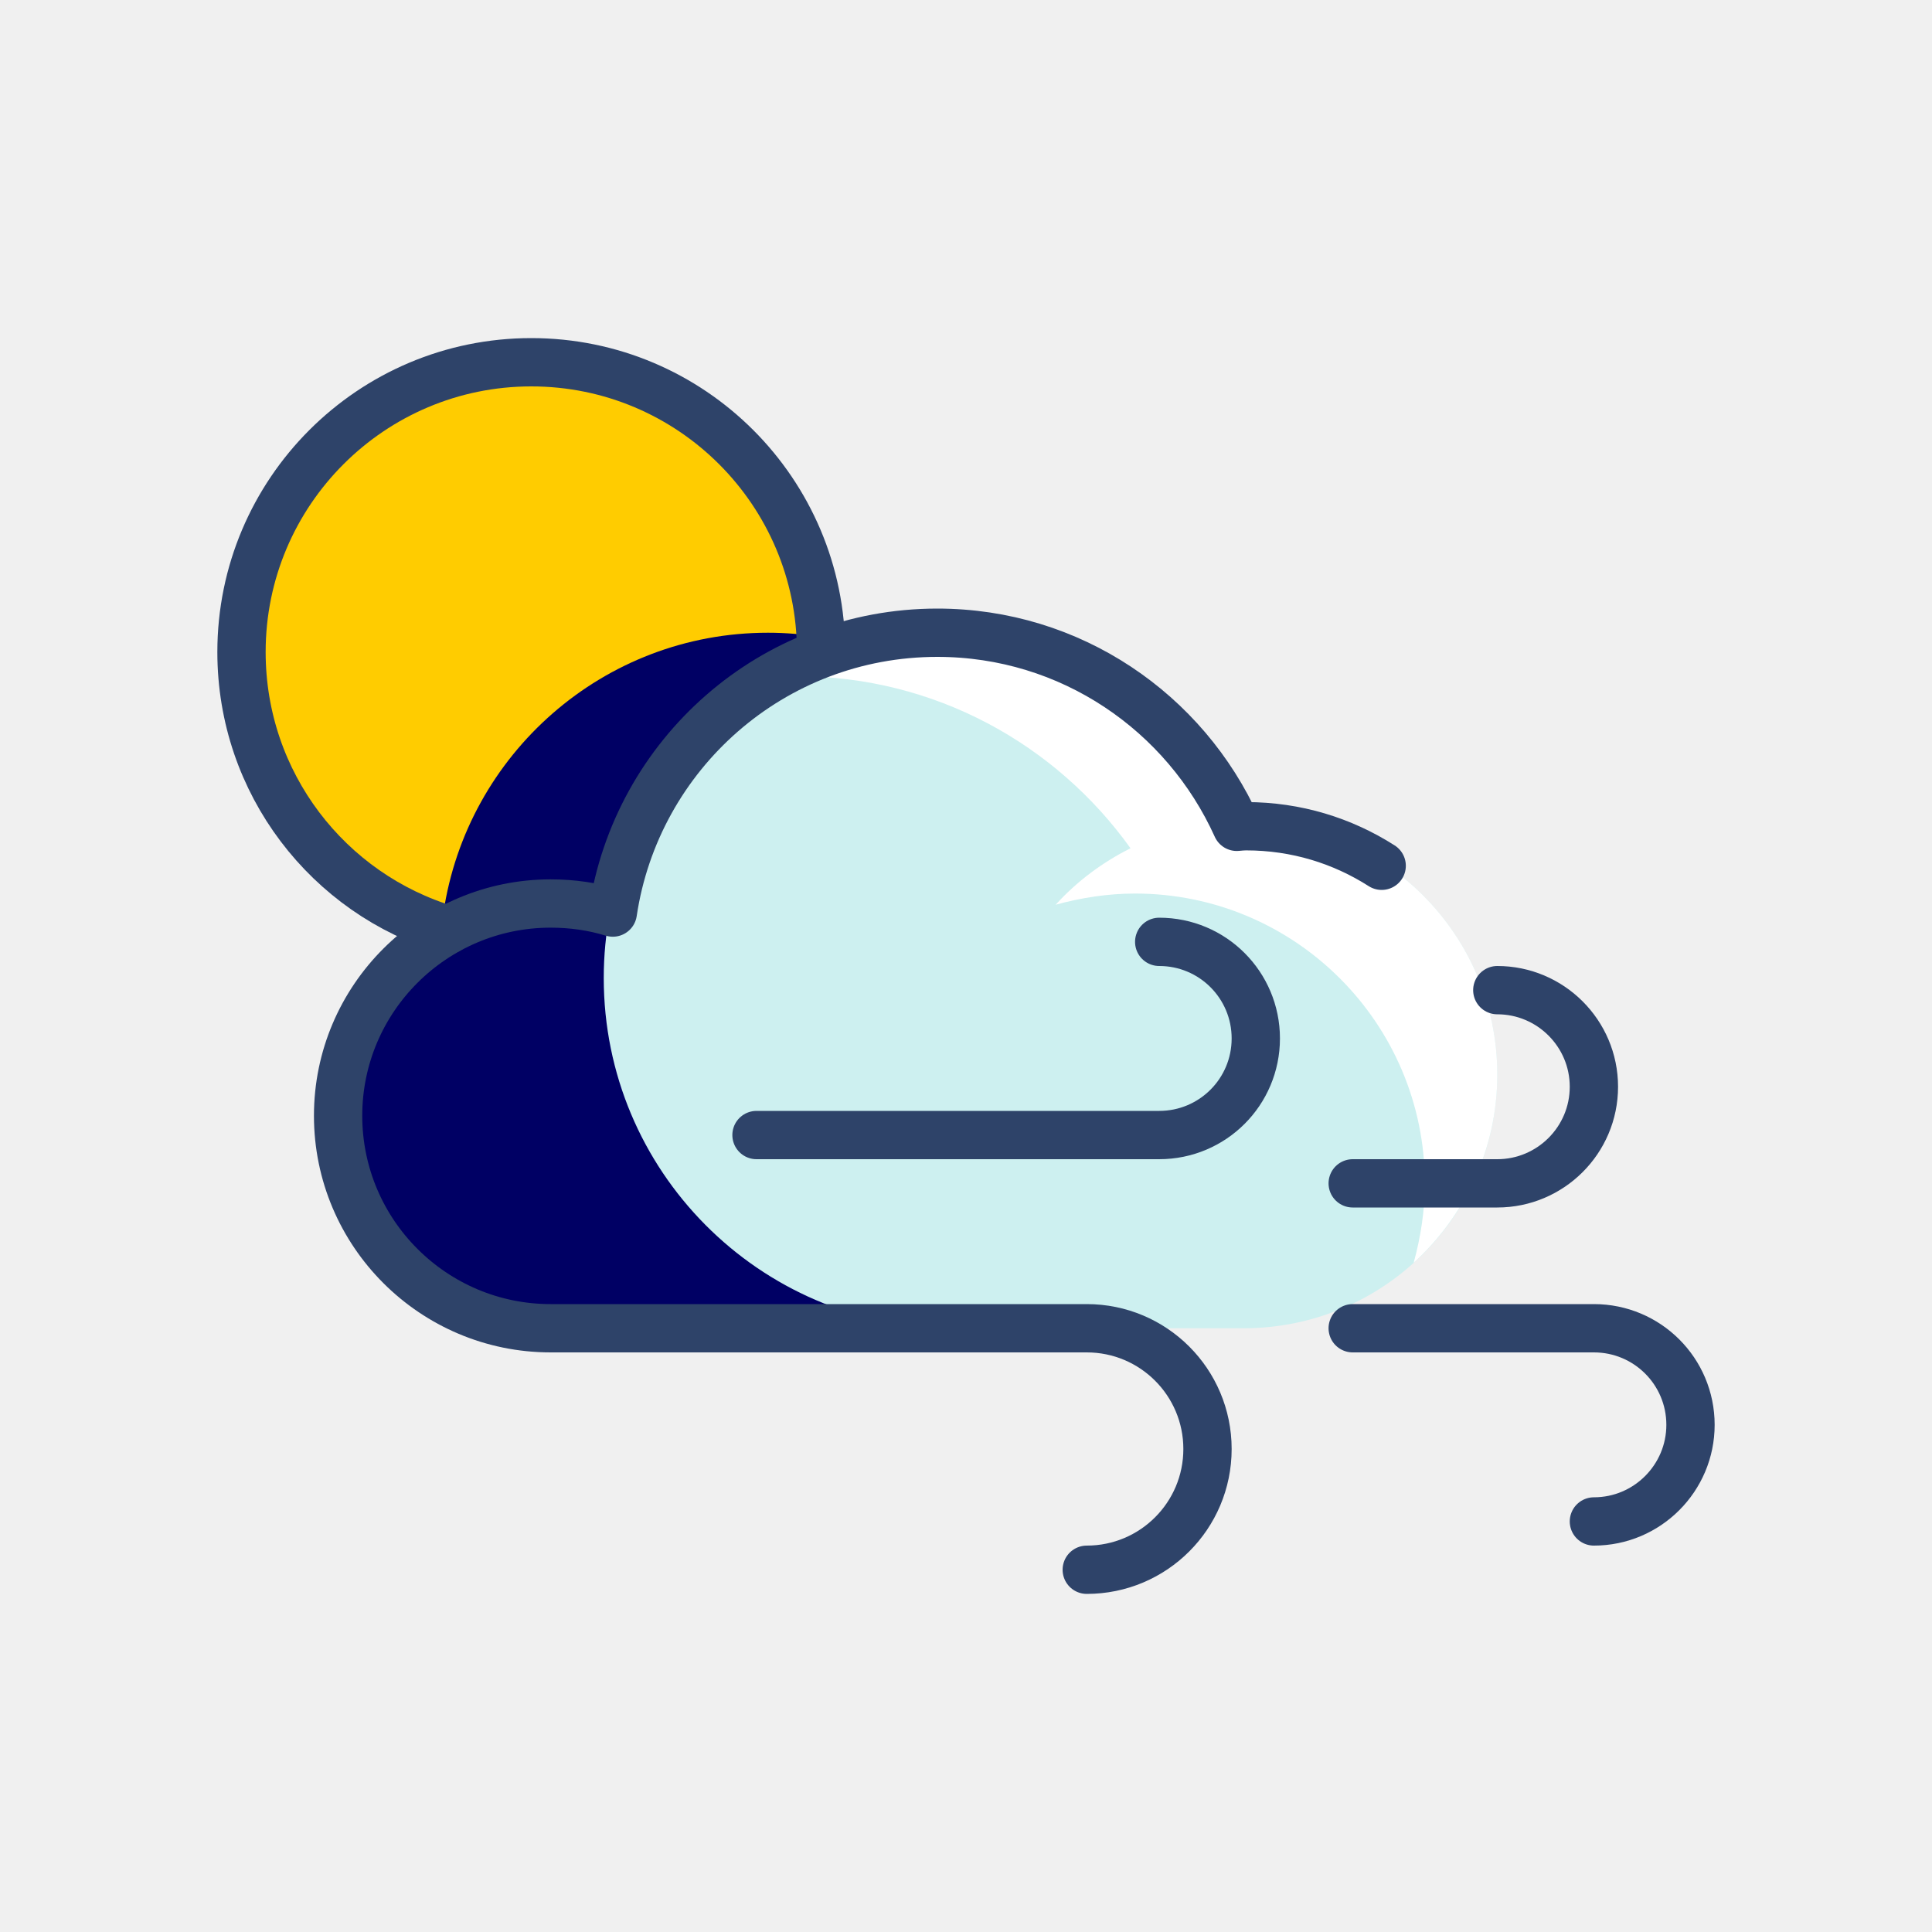
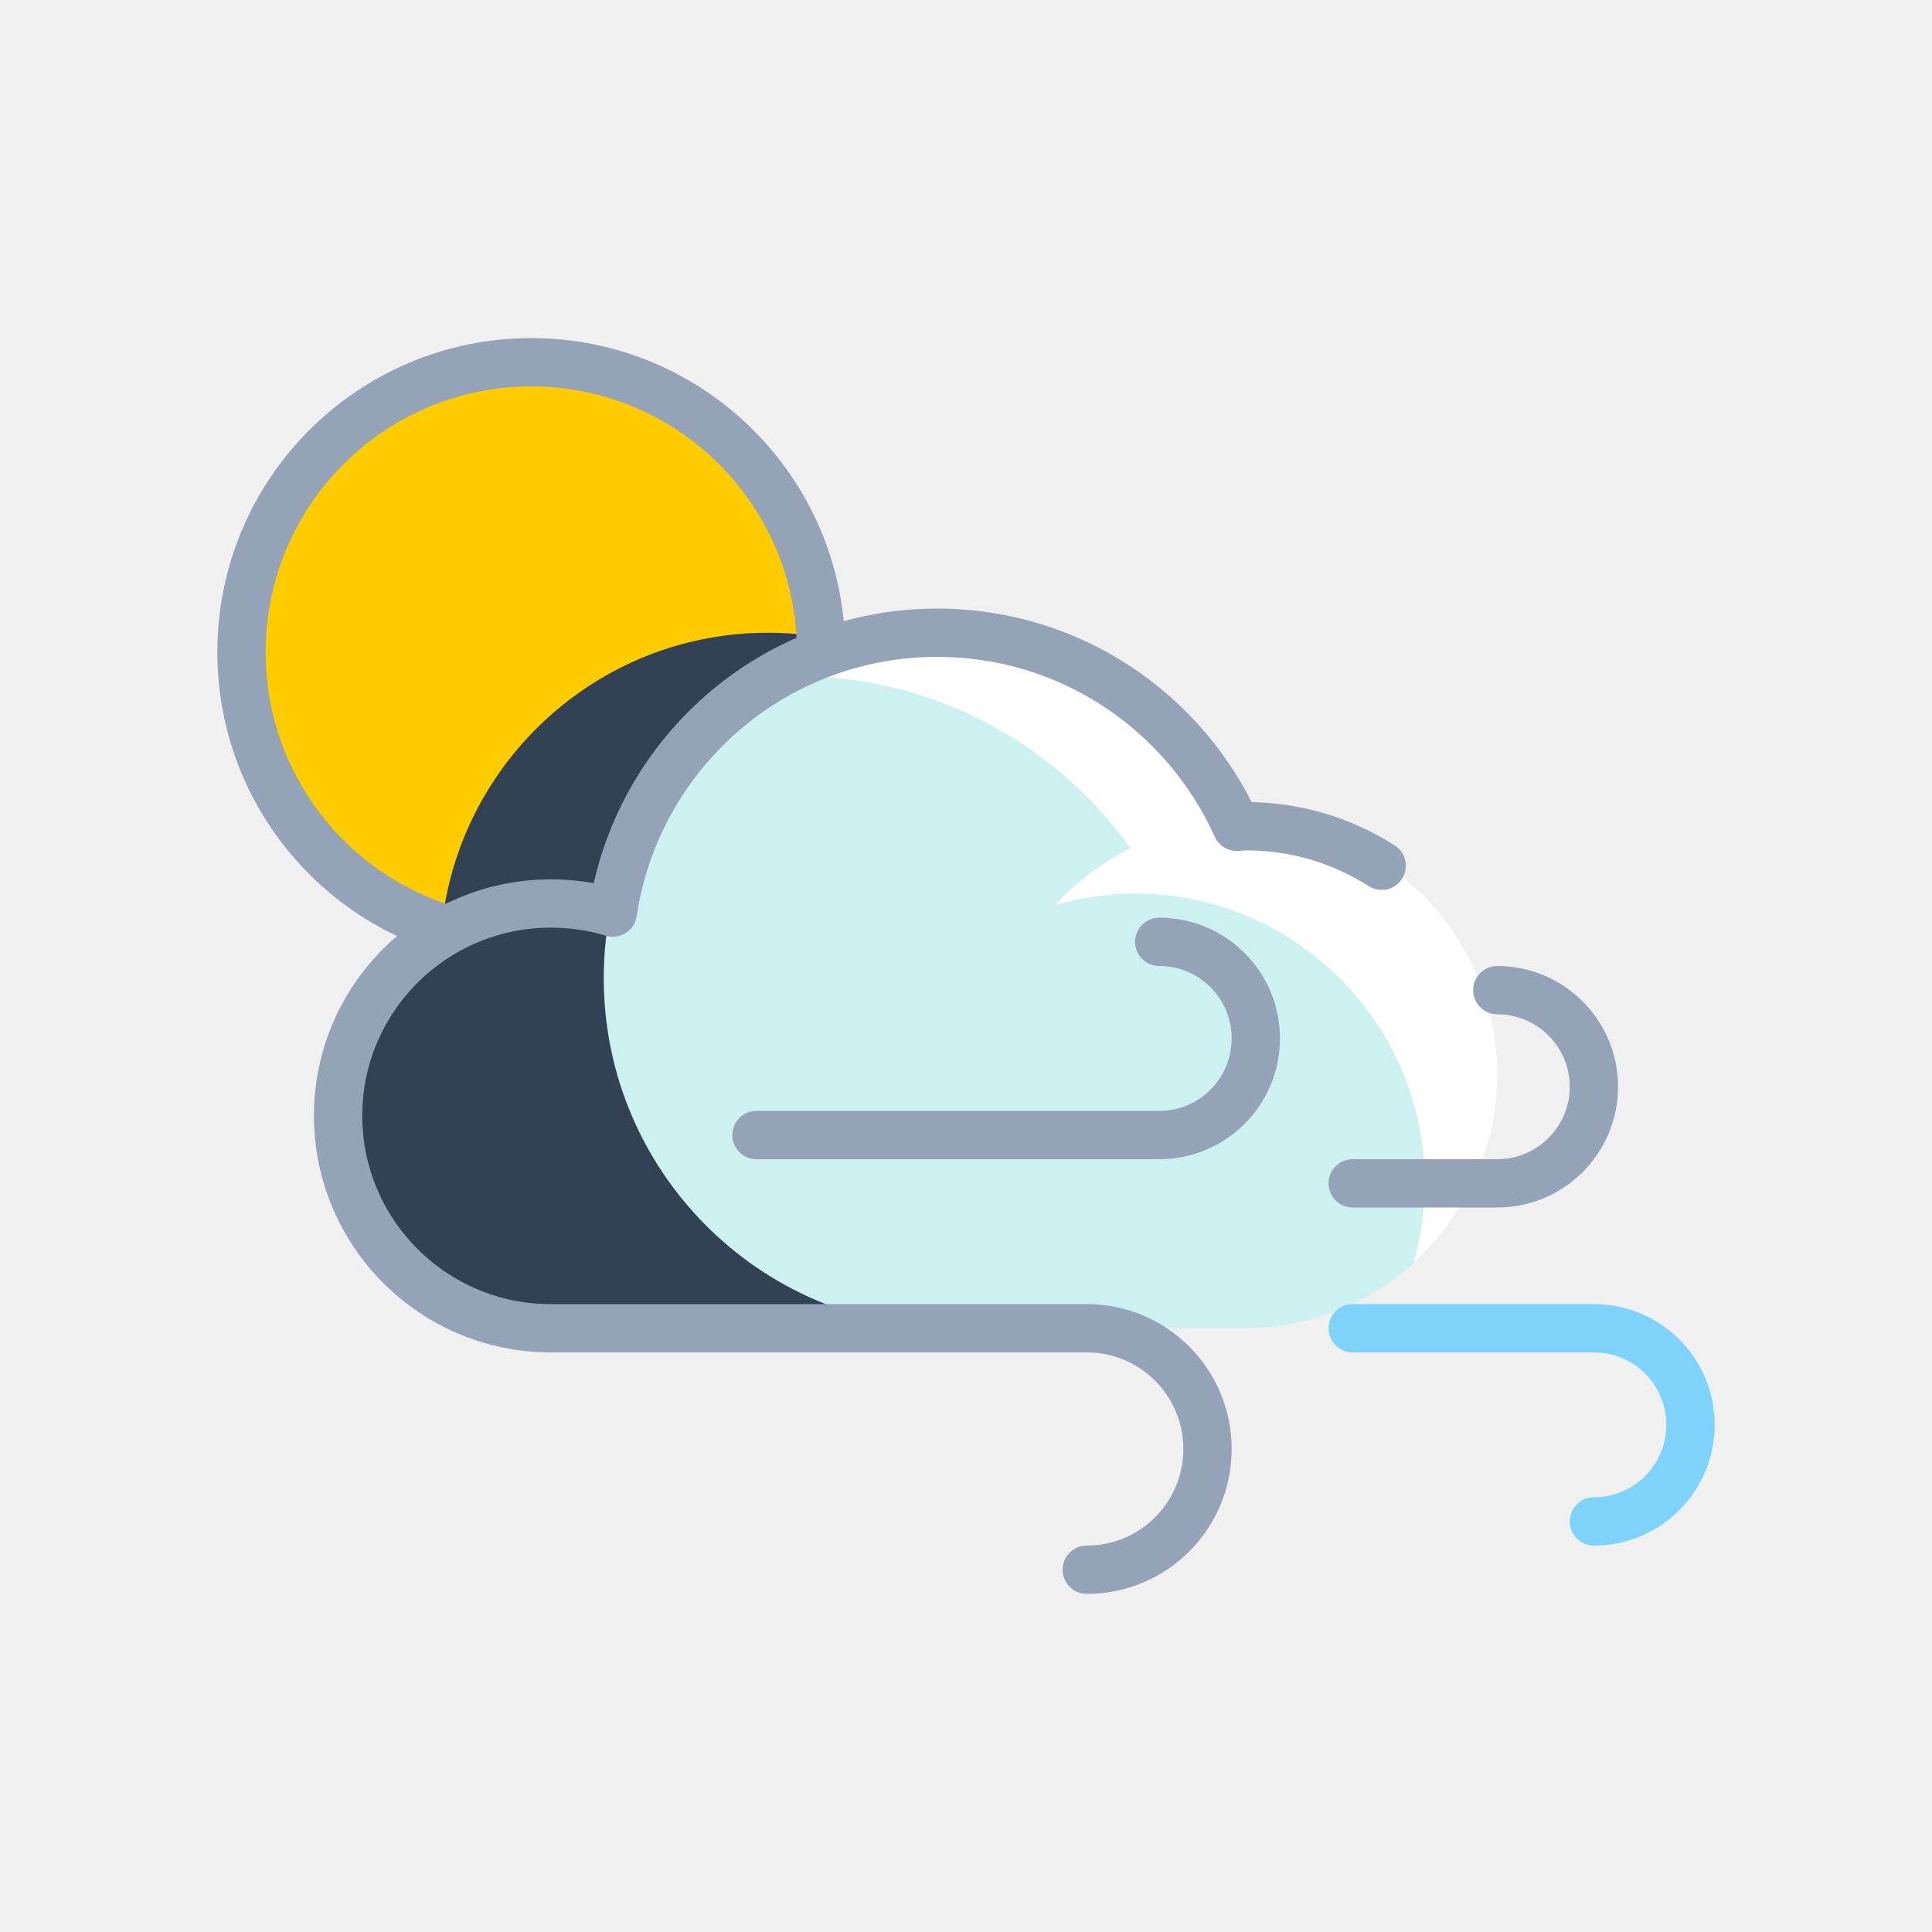
<svg xmlns="http://www.w3.org/2000/svg" viewBox="0 0 64 64" width="64" height="64" fill="none">
  <path d="M41.20,27.20 L40.87,27.20 C39.13,23.52 35.39,20.96 31.04,20.96 C25.58,20.96 21.07,24.99 20.29,30.23 C19.64,30.03 18.95,29.92 18.24,29.92 C14.35,29.92 11.20,33.08 11.20,36.96 C11.20,40.85 14.35,44.00 18.24,44.00 L31.20,44.00 L41.20,44.00 C45.84,44.00 49.60,40.24 49.60,35.60 C49.60,30.96 45.84,27.20 41.20,27.20" fill="#cdf0f0" />
-   <path d="M20.00,32.40 C20.00,31.65 20.07,30.92 20.21,30.21 C19.58,30.03 18.93,29.92 18.24,29.92 C14.35,29.92 11.20,33.08 11.20,36.96 C11.20,40.85 14.35,44.00 18.24,44.00 L31.20,44.00 L31.50,44.00 C25.14,43.95 20.00,38.78 20.00,32.40" fill="#000064" />
+   <path d="M20.00,32.40 C20.00,31.65 20.07,30.92 20.21,30.21 C19.58,30.03 18.93,29.92 18.24,29.92 C14.35,29.92 11.20,33.08 11.20,36.96 C11.20,40.85 14.35,44.00 18.24,44.00 L31.20,44.00 L31.50,44.00 C25.14,43.95 20.00,38.78 20.00,32.40" fill="#334155" />
  <path d="M49.60,35.60 C49.60,30.96 45.84,27.20 41.20,27.20 C41.18,27.20 41.17,27.21 41.16,27.21 C41.16,27.20 41.16,27.20 41.16,27.20 L40.87,27.20 C39.13,23.52 35.39,20.96 31.04,20.96 C29.05,20.96 27.19,21.50 25.59,22.43 C25.86,22.41 26.13,22.40 26.40,22.40 C30.96,22.40 34.98,24.65 37.45,28.10 C36.51,28.57 35.67,29.20 34.97,29.97 C35.81,29.74 36.69,29.60 37.60,29.60 C42.90,29.60 47.20,33.90 47.20,39.20 C47.20,40.11 47.06,40.99 46.83,41.83 C48.52,40.29 49.60,38.07 49.60,35.60" fill="#ffffff" />
  <path d="M17.60,12.00 C12.30,12.00 8.00,16.30 8.00,21.60 C8.00,25.95 10.88,29.62 14.84,30.80 L14.84,30.80 C15.85,30.25 17.01,29.93 18.24,29.93 C18.96,29.93 19.65,30.03 20.30,30.23 C20.88,26.28 23.58,23.03 27.21,21.66 L27.20,21.60 C27.20,16.30 22.90,12.00 17.60,12.00" fill="#ffcc00" />
-   <path d="M14.84,30.80 C15.85,30.25 17.01,29.93 18.24,29.93 C18.96,29.93 19.65,30.03 20.30,30.23 C20.88,26.28 23.58,23.03 27.21,21.66 L27.20,21.60 C27.20,21.43 27.18,21.27 27.17,21.10 C26.61,21.01 26.03,20.96 25.44,20.96 C19.98,20.96 15.47,24.99 14.69,30.23 C14.11,30.05 13.48,29.96 12.84,29.94 C13.47,30.30 14.14,30.59 14.84,30.80 L14.84,30.80" fill="#000064" />
-   <path d="M14.84,30.80 C10.88,29.62 8.00,25.95 8.00,21.60 C8.00,16.30 12.30,12.00 17.60,12.00 C22.90,12.00 27.20,16.30 27.20,21.60" fill="none" stroke="#2e4369" stroke-width="1.60" stroke-linecap="round" stroke-linejoin="round" />
-   <path d="M49.60,32.80 C51.36,32.80 52.80,34.23 52.80,36.00 C52.80,37.77 51.36,39.20 49.60,39.20 L44.81,39.20" fill="none" stroke="#2e4369" stroke-width="1.60" stroke-linecap="round" stroke-linejoin="round" />
-   <path d="M52.80,50.40 C54.57,50.40 56.00,48.96 56.00,47.20 C56.00,45.43 54.57,44.00 52.80,44.00 L44.81,44.00" fill="none" stroke="#2e4369" stroke-width="1.60" stroke-linecap="round" stroke-linejoin="round" />
-   <path d="M45.77,28.68 C44.47,27.85 42.94,27.37 41.28,27.37 C41.18,27.37 41.07,27.38 40.97,27.39 C39.26,23.60 35.47,20.96 31.05,20.96 C25.58,20.96 21.08,24.99 20.30,30.23 C19.65,30.03 18.96,29.93 18.24,29.93 C14.36,29.93 11.20,33.08 11.20,36.96 C11.20,40.85 14.36,44.00 18.24,44.00 L36.00,44.00 C38.21,44.00 40.00,45.79 40.00,48.00 C40.00,50.21 38.21,52.00 36.00,52.00" fill="none" stroke="#2e4369" stroke-width="1.60" stroke-linecap="round" stroke-linejoin="round" />
-   <path d="M25.06,37.60 L38.40,37.60 C40.17,37.60 41.60,36.17 41.60,34.40 C41.60,32.63 40.17,31.20 38.40,31.20" fill="none" stroke="#2e4369" stroke-width="1.60" stroke-linecap="round" stroke-linejoin="round" />
+   <path d="M14.84,30.80 C15.85,30.25 17.01,29.93 18.24,29.93 C18.96,29.93 19.65,30.03 20.30,30.23 C20.88,26.28 23.58,23.03 27.21,21.66 L27.20,21.60 C27.20,21.43 27.18,21.27 27.17,21.10 C26.61,21.01 26.03,20.96 25.44,20.96 C19.98,20.96 15.47,24.99 14.69,30.23 C14.11,30.05 13.48,29.96 12.84,29.94 C13.47,30.30 14.14,30.59 14.84,30.80 L14.84,30.80" fill="#334155" />
+   <path d="M14.84,30.80 C10.88,29.62 8.00,25.95 8.00,21.60 C8.00,16.30 12.30,12.00 17.60,12.00 C22.90,12.00 27.20,16.30 27.20,21.60" fill="none" stroke="#94a3b8" stroke-width="1.60" stroke-linecap="round" stroke-linejoin="round" />
+   <path d="M49.60,32.80 C51.36,32.80 52.80,34.23 52.80,36.00 C52.80,37.77 51.36,39.20 49.60,39.20 L44.81,39.20" fill="none" stroke="#94a3b8" stroke-width="1.60" stroke-linecap="round" stroke-linejoin="round" />
+   <path d="M52.80,50.40 C54.57,50.40 56.00,48.96 56.00,47.20 C56.00,45.43 54.57,44.00 52.80,44.00 L44.81,44.00" fill="none" stroke="#7dd3fc" stroke-width="1.60" stroke-linecap="round" stroke-linejoin="round" />
+   <path d="M45.77,28.68 C44.47,27.85 42.94,27.37 41.28,27.37 C41.18,27.37 41.07,27.38 40.97,27.39 C39.26,23.60 35.47,20.96 31.05,20.96 C25.58,20.96 21.08,24.99 20.30,30.23 C19.65,30.03 18.96,29.93 18.24,29.93 C14.36,29.93 11.20,33.08 11.20,36.96 C11.20,40.85 14.36,44.00 18.24,44.00 L36.00,44.00 C38.21,44.00 40.00,45.79 40.00,48.00 C40.00,50.21 38.21,52.00 36.00,52.00" fill="none" stroke="#94a3b8" stroke-width="1.60" stroke-linecap="round" stroke-linejoin="round" />
+   <path d="M25.06,37.60 L38.40,37.60 C40.17,37.60 41.60,36.17 41.60,34.40 C41.60,32.63 40.17,31.20 38.40,31.20" fill="none" stroke="#94a3b8" stroke-width="1.60" stroke-linecap="round" stroke-linejoin="round" />
</svg>
